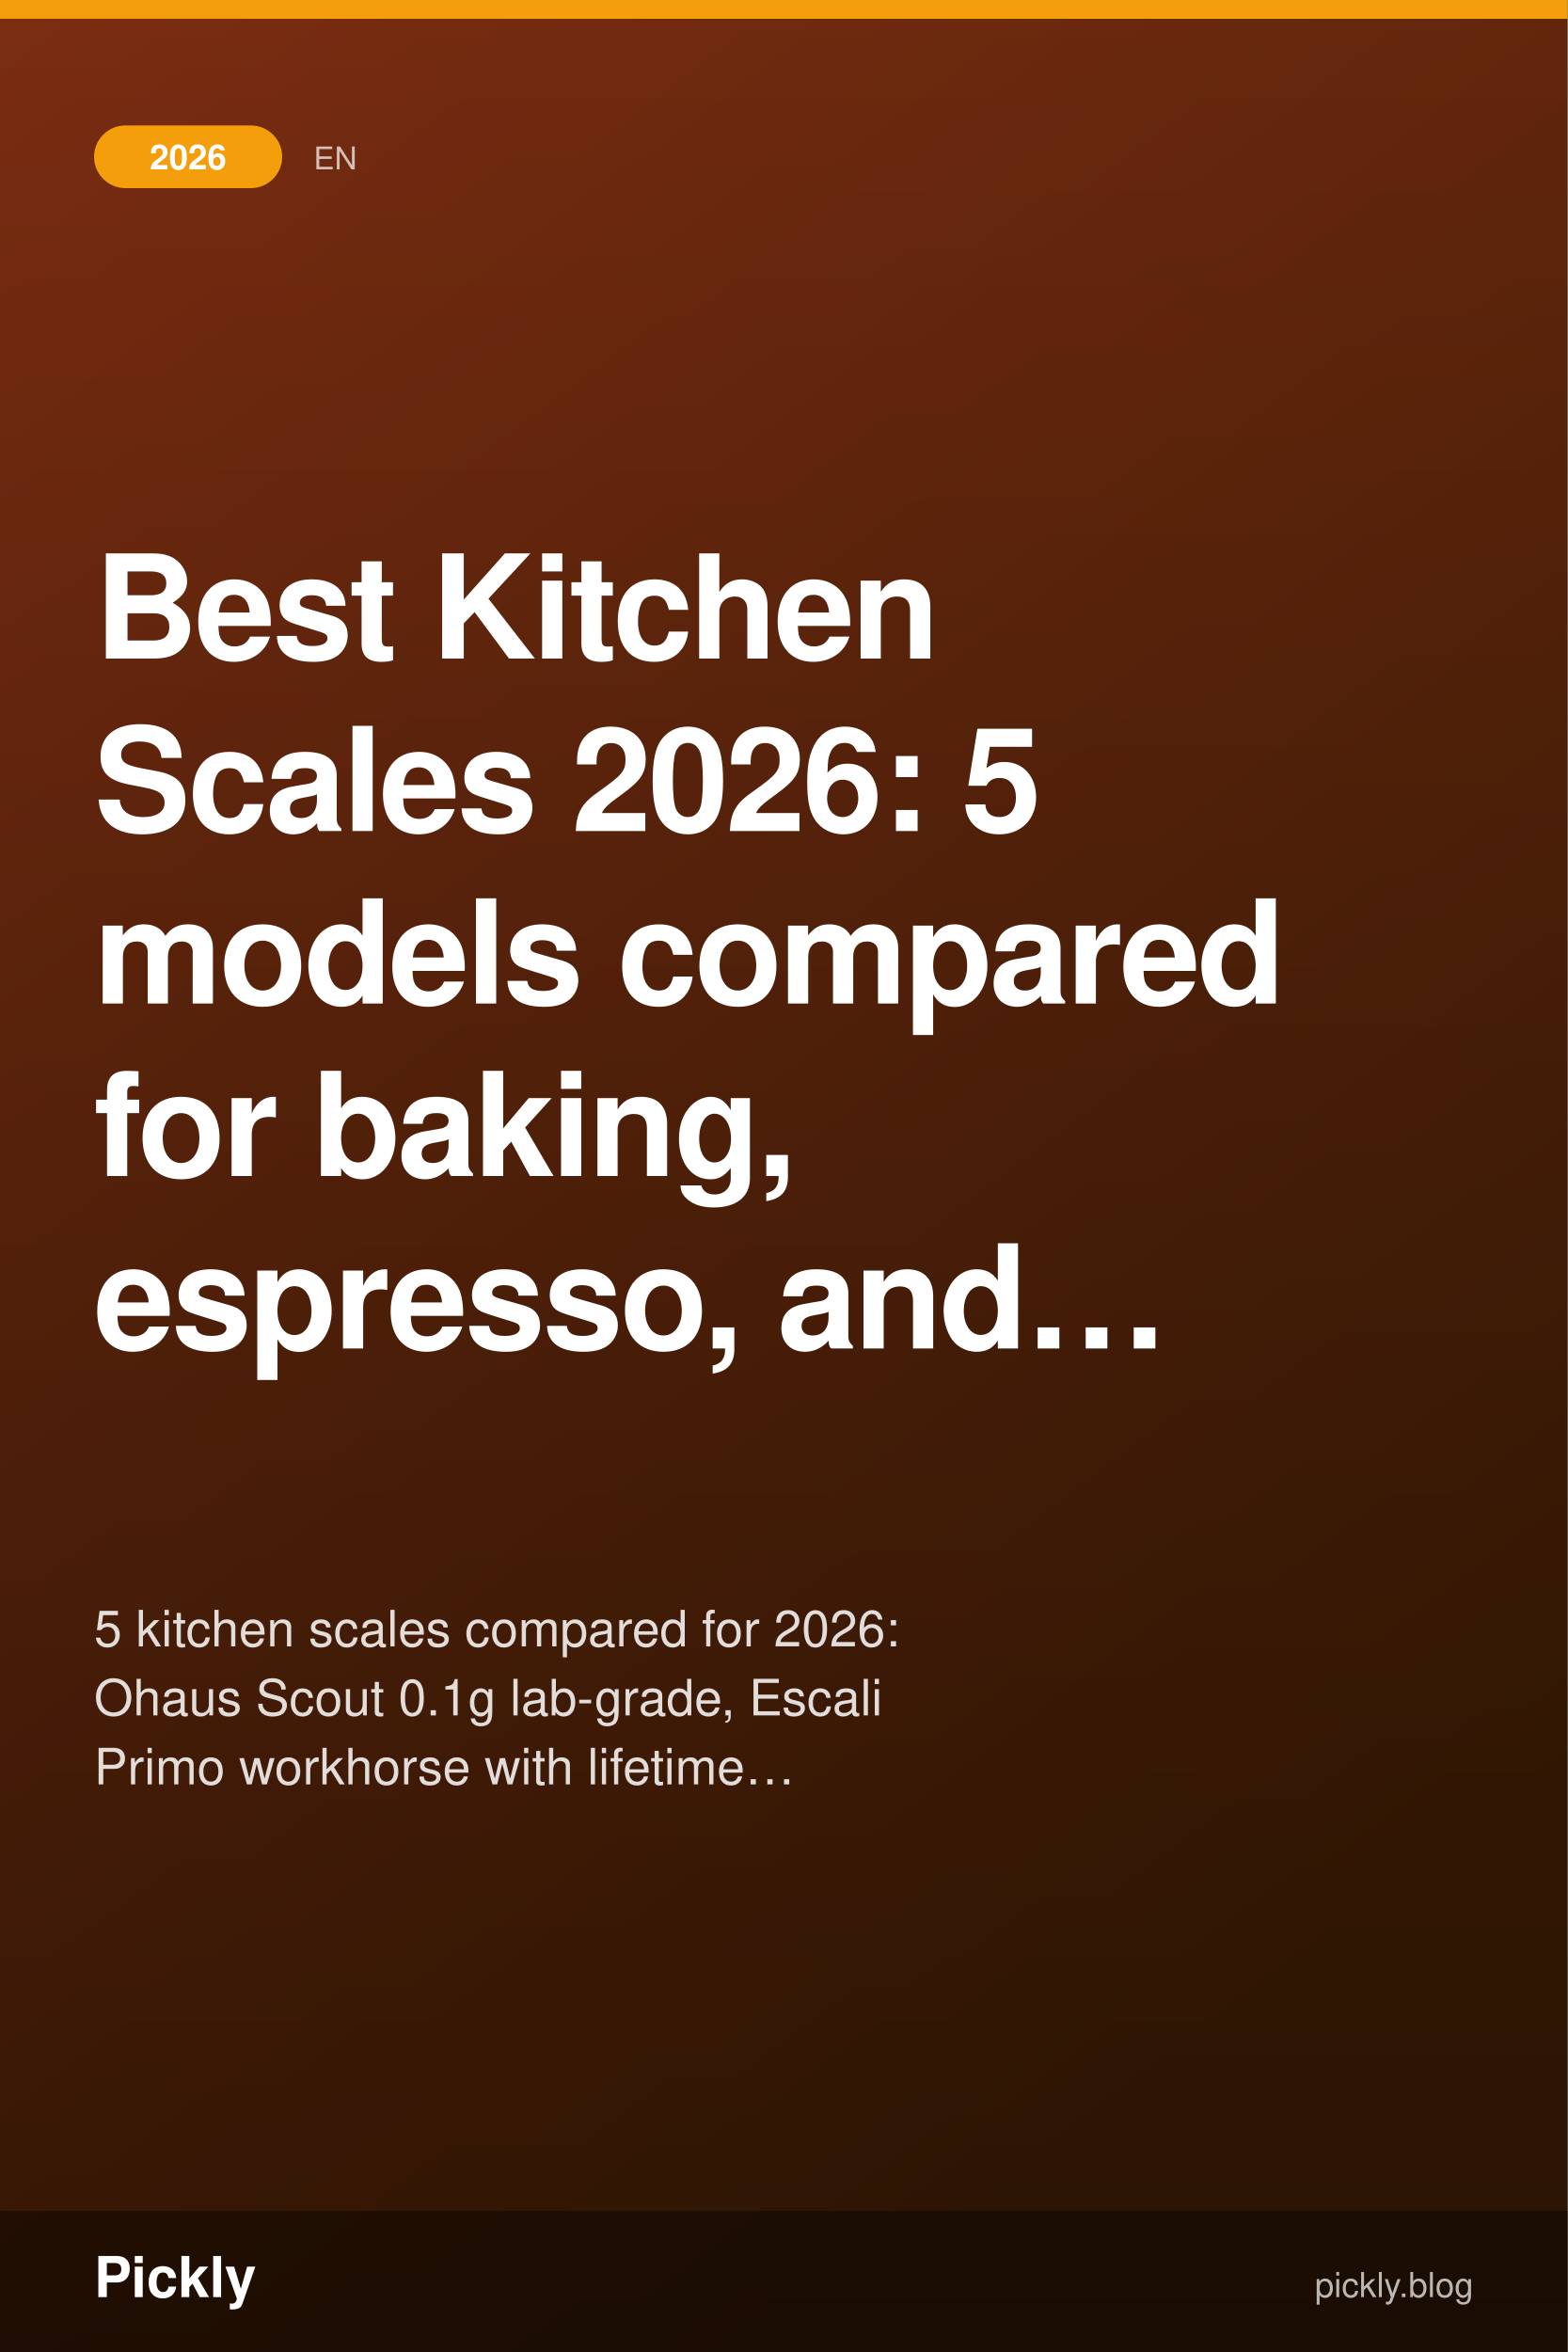
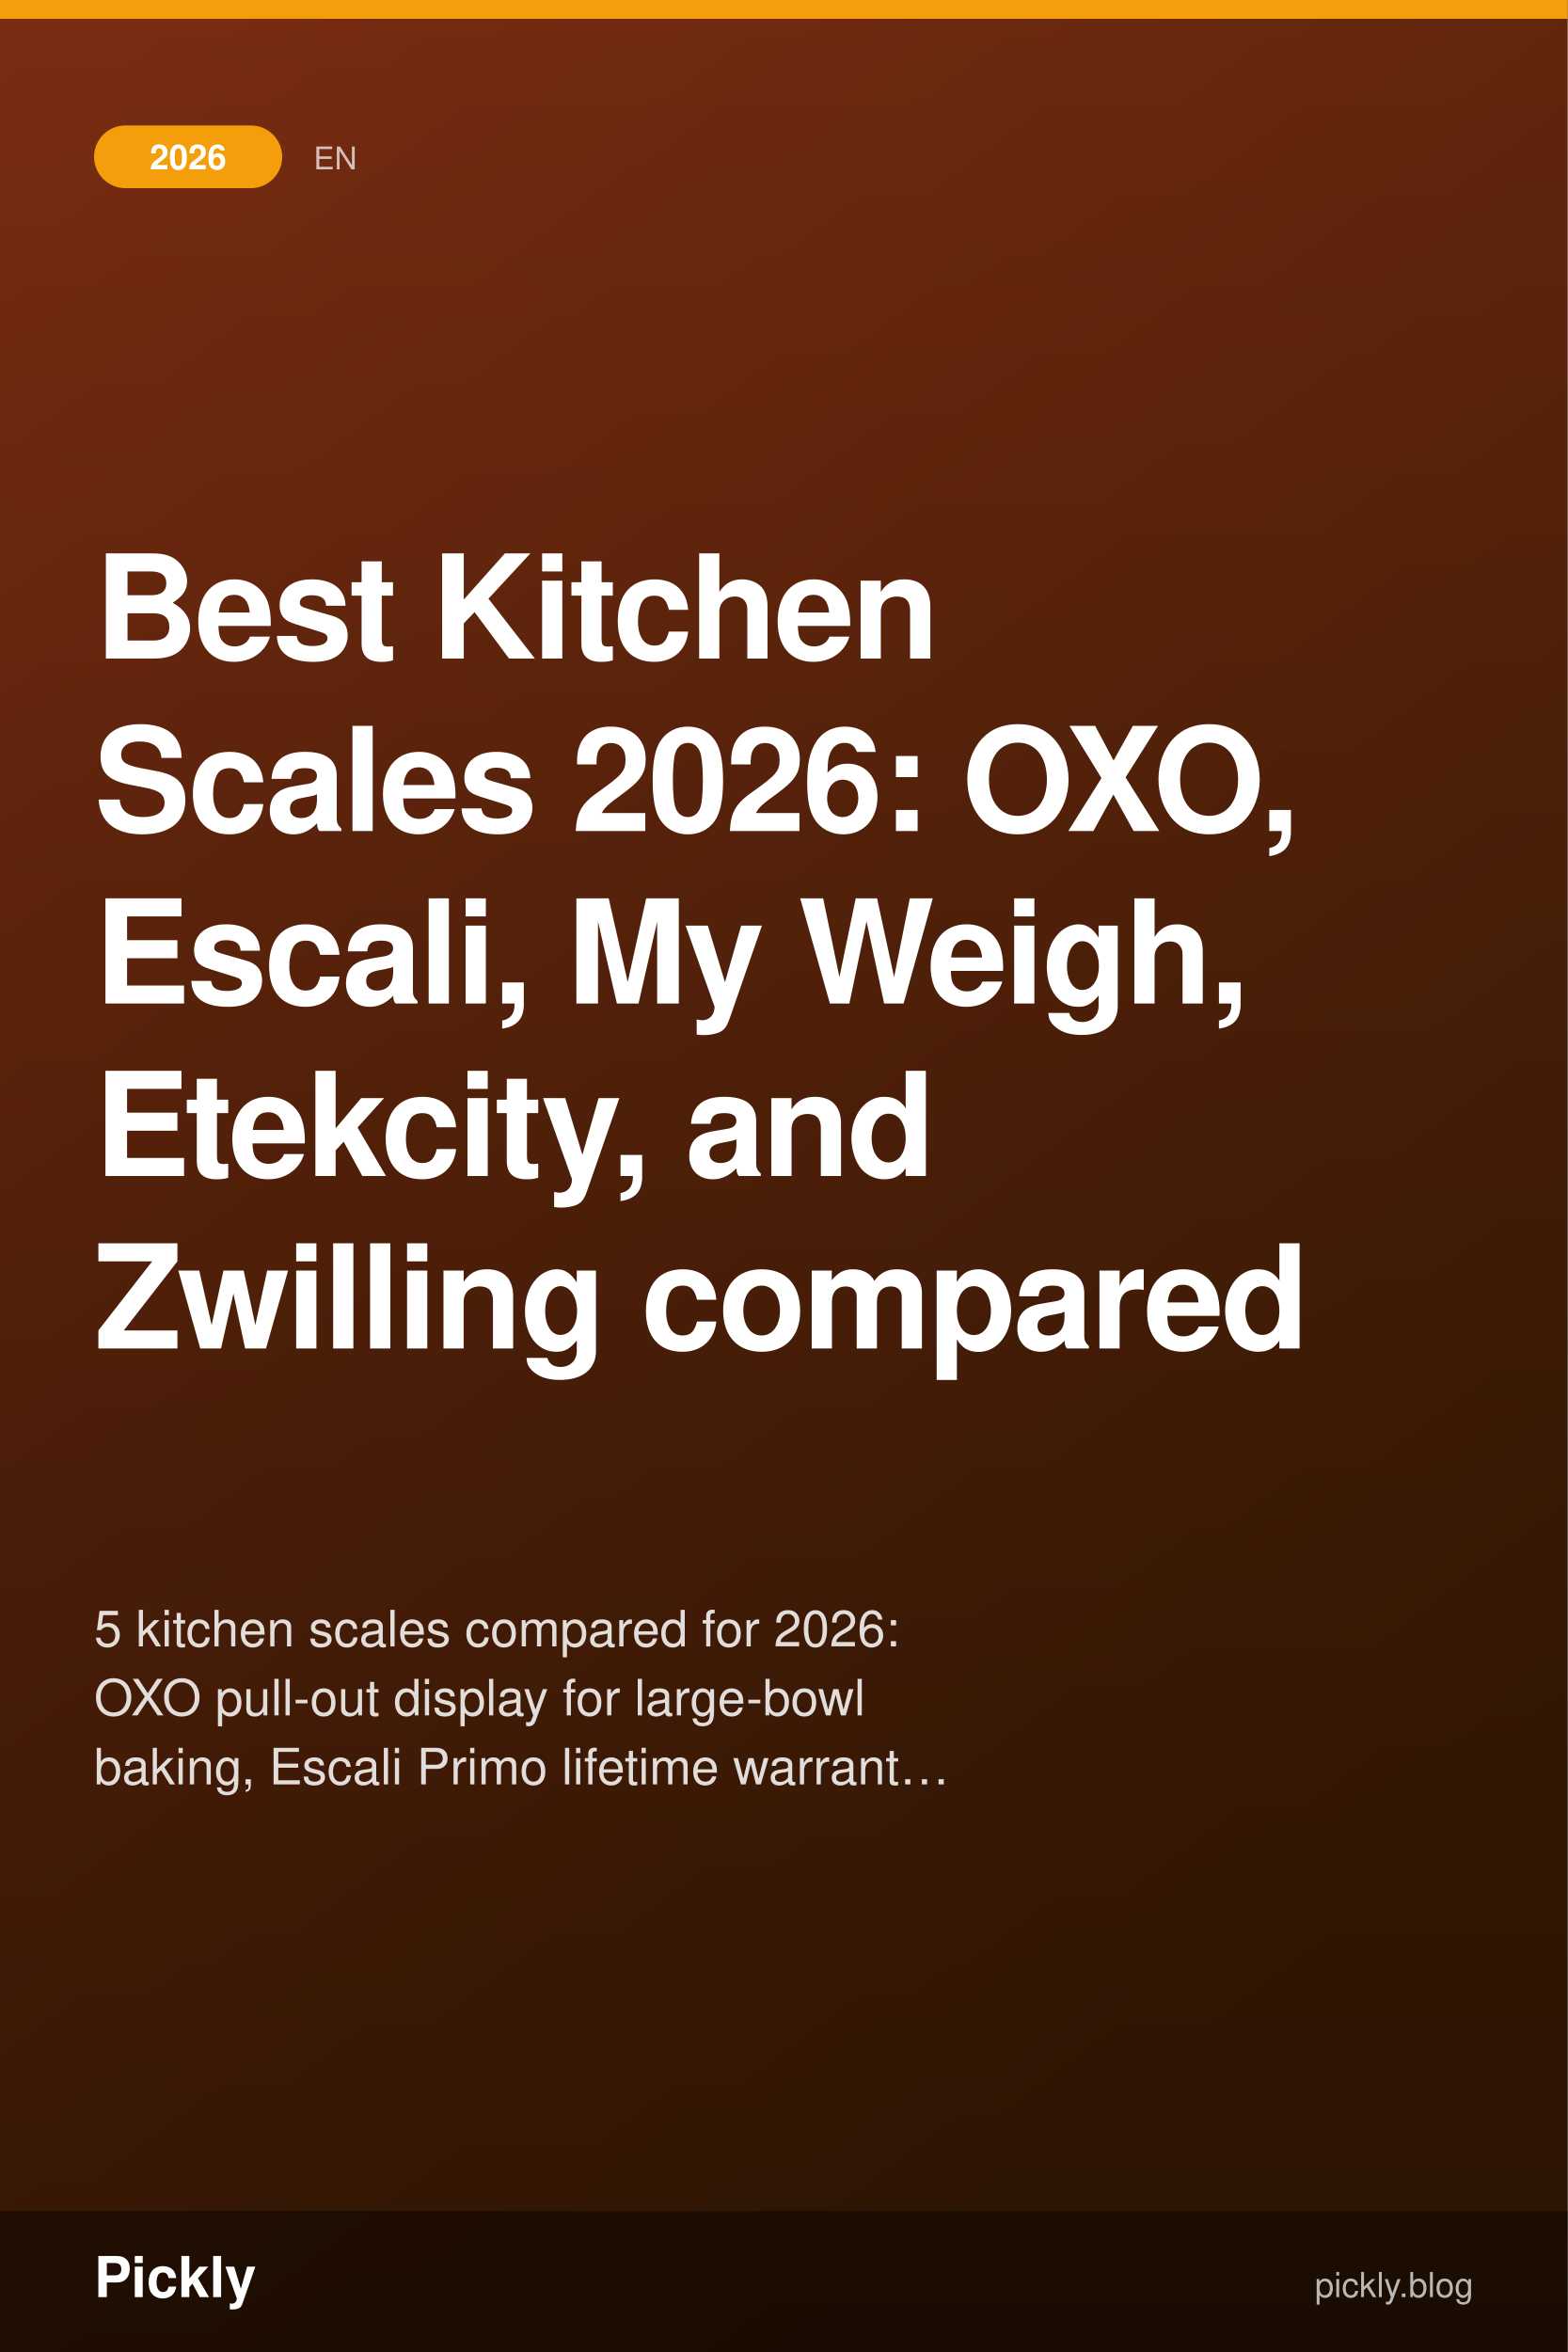
<svg xmlns="http://www.w3.org/2000/svg" width="1000" height="1500" viewBox="0 0 1000 1500">
  <defs>
    <linearGradient id="bg" x1="0" y1="0" x2="0.5" y2="1">
      <stop offset="0" stop-color="#7c2d12" />
      <stop offset="1" stop-color="#3f1d04" />
    </linearGradient>
    <linearGradient id="overlay" x1="0" y1="0" x2="0" y2="1">
      <stop offset="0" stop-color="rgba(0,0,0,0)" />
      <stop offset="1" stop-color="rgba(0,0,0,0.3)" />
    </linearGradient>
  </defs>
  <rect width="1000" height="1500" fill="url(#bg)" />
  <rect width="1000" height="1500" fill="url(#overlay)" />
  <rect x="0" y="0" width="1000" height="12" fill="#f59e0b" />
  <rect x="60" y="80" width="120" height="40" rx="20" fill="#f59e0b" />
  <text x="120" y="108" font-family="'Helvetica Neue', Helvetica, Arial, 'Hiragino Sans GB', 'Hiragino Sans', 'PingFang SC', 'PingFang TC', 'Apple SD Gothic Neo', 'Kohinoor Devanagari', 'Devanagari Sangam MN', 'Geeza Pro', 'SF Arabic', Thonburi, 'Sukhumvit Set', 'Arial Unicode MS', sans-serif" font-size="22" fill="#ffffff" font-weight="700" text-anchor="middle">2026</text>
  <text x="200" y="108" font-family="'Helvetica Neue', Helvetica, Arial, 'Hiragino Sans GB', 'Hiragino Sans', 'PingFang SC', 'PingFang TC', 'Apple SD Gothic Neo', 'Kohinoor Devanagari', 'Devanagari Sangam MN', 'Geeza Pro', 'SF Arabic', Thonburi, 'Sukhumvit Set', 'Arial Unicode MS', sans-serif" font-size="20" fill="rgba(255,255,255,0.7)" font-weight="500">EN</text>
  <text x="60" y="420" font-family="'Helvetica Neue', Helvetica, Arial, 'Hiragino Sans GB', 'Hiragino Sans', 'PingFang SC', 'PingFang TC', 'Apple SD Gothic Neo', 'Kohinoor Devanagari', 'Devanagari Sangam MN', 'Geeza Pro', 'SF Arabic', Thonburi, 'Sukhumvit Set', 'Arial Unicode MS', sans-serif" font-size="92" fill="#ffffff" font-weight="900" letter-spacing="-2" text-anchor="start">Best Kitchen</text>
-   <text x="60" y="530" font-family="'Helvetica Neue', Helvetica, Arial, 'Hiragino Sans GB', 'Hiragino Sans', 'PingFang SC', 'PingFang TC', 'Apple SD Gothic Neo', 'Kohinoor Devanagari', 'Devanagari Sangam MN', 'Geeza Pro', 'SF Arabic', Thonburi, 'Sukhumvit Set', 'Arial Unicode MS', sans-serif" font-size="92" fill="#ffffff" font-weight="900" letter-spacing="-2" text-anchor="start">Scales 2026: 5</text>
-   <text x="60" y="640" font-family="'Helvetica Neue', Helvetica, Arial, 'Hiragino Sans GB', 'Hiragino Sans', 'PingFang SC', 'PingFang TC', 'Apple SD Gothic Neo', 'Kohinoor Devanagari', 'Devanagari Sangam MN', 'Geeza Pro', 'SF Arabic', Thonburi, 'Sukhumvit Set', 'Arial Unicode MS', sans-serif" font-size="92" fill="#ffffff" font-weight="900" letter-spacing="-2" text-anchor="start">models compared</text>
-   <text x="60" y="750" font-family="'Helvetica Neue', Helvetica, Arial, 'Hiragino Sans GB', 'Hiragino Sans', 'PingFang SC', 'PingFang TC', 'Apple SD Gothic Neo', 'Kohinoor Devanagari', 'Devanagari Sangam MN', 'Geeza Pro', 'SF Arabic', Thonburi, 'Sukhumvit Set', 'Arial Unicode MS', sans-serif" font-size="92" fill="#ffffff" font-weight="900" letter-spacing="-2" text-anchor="start">for baking,</text>
-   <text x="60" y="860" font-family="'Helvetica Neue', Helvetica, Arial, 'Hiragino Sans GB', 'Hiragino Sans', 'PingFang SC', 'PingFang TC', 'Apple SD Gothic Neo', 'Kohinoor Devanagari', 'Devanagari Sangam MN', 'Geeza Pro', 'SF Arabic', Thonburi, 'Sukhumvit Set', 'Arial Unicode MS', sans-serif" font-size="92" fill="#ffffff" font-weight="900" letter-spacing="-2" text-anchor="start">espresso, and…</text>
+   <text x="60" y="530" font-family="'Helvetica Neue', Helvetica, Arial, 'Hiragino Sans GB', 'Hiragino Sans', 'PingFang SC', 'PingFang TC', 'Apple SD Gothic Neo', 'Kohinoor Devanagari', 'Devanagari Sangam MN', 'Geeza Pro', 'SF Arabic', Thonburi, 'Sukhumvit Set', 'Arial Unicode MS', sans-serif" font-size="92" fill="#ffffff" font-weight="900" letter-spacing="-2" text-anchor="start">Scales 2026: OXO,</text>
+   <text x="60" y="640" font-family="'Helvetica Neue', Helvetica, Arial, 'Hiragino Sans GB', 'Hiragino Sans', 'PingFang SC', 'PingFang TC', 'Apple SD Gothic Neo', 'Kohinoor Devanagari', 'Devanagari Sangam MN', 'Geeza Pro', 'SF Arabic', Thonburi, 'Sukhumvit Set', 'Arial Unicode MS', sans-serif" font-size="92" fill="#ffffff" font-weight="900" letter-spacing="-2" text-anchor="start">Escali, My Weigh,</text>
+   <text x="60" y="750" font-family="'Helvetica Neue', Helvetica, Arial, 'Hiragino Sans GB', 'Hiragino Sans', 'PingFang SC', 'PingFang TC', 'Apple SD Gothic Neo', 'Kohinoor Devanagari', 'Devanagari Sangam MN', 'Geeza Pro', 'SF Arabic', Thonburi, 'Sukhumvit Set', 'Arial Unicode MS', sans-serif" font-size="92" fill="#ffffff" font-weight="900" letter-spacing="-2" text-anchor="start">Etekcity, and</text>
+   <text x="60" y="860" font-family="'Helvetica Neue', Helvetica, Arial, 'Hiragino Sans GB', 'Hiragino Sans', 'PingFang SC', 'PingFang TC', 'Apple SD Gothic Neo', 'Kohinoor Devanagari', 'Devanagari Sangam MN', 'Geeza Pro', 'SF Arabic', Thonburi, 'Sukhumvit Set', 'Arial Unicode MS', sans-serif" font-size="92" fill="#ffffff" font-weight="900" letter-spacing="-2" text-anchor="start">Zwilling compared</text>
  <text x="60" y="1050" font-family="'Helvetica Neue', Helvetica, Arial, 'Hiragino Sans GB', 'Hiragino Sans', 'PingFang SC', 'PingFang TC', 'Apple SD Gothic Neo', 'Kohinoor Devanagari', 'Devanagari Sangam MN', 'Geeza Pro', 'SF Arabic', Thonburi, 'Sukhumvit Set', 'Arial Unicode MS', sans-serif" font-size="32" fill="rgba(255,255,255,0.85)" font-weight="400" text-anchor="start">5 kitchen scales compared for 2026:</text>
-   <text x="60" y="1094" font-family="'Helvetica Neue', Helvetica, Arial, 'Hiragino Sans GB', 'Hiragino Sans', 'PingFang SC', 'PingFang TC', 'Apple SD Gothic Neo', 'Kohinoor Devanagari', 'Devanagari Sangam MN', 'Geeza Pro', 'SF Arabic', Thonburi, 'Sukhumvit Set', 'Arial Unicode MS', sans-serif" font-size="32" fill="rgba(255,255,255,0.85)" font-weight="400" text-anchor="start">Ohaus Scout 0.1g lab-grade, Escali</text>
-   <text x="60" y="1138" font-family="'Helvetica Neue', Helvetica, Arial, 'Hiragino Sans GB', 'Hiragino Sans', 'PingFang SC', 'PingFang TC', 'Apple SD Gothic Neo', 'Kohinoor Devanagari', 'Devanagari Sangam MN', 'Geeza Pro', 'SF Arabic', Thonburi, 'Sukhumvit Set', 'Arial Unicode MS', sans-serif" font-size="32" fill="rgba(255,255,255,0.85)" font-weight="400" text-anchor="start">Primo workhorse with lifetime…</text>
+   <text x="60" y="1094" font-family="'Helvetica Neue', Helvetica, Arial, 'Hiragino Sans GB', 'Hiragino Sans', 'PingFang SC', 'PingFang TC', 'Apple SD Gothic Neo', 'Kohinoor Devanagari', 'Devanagari Sangam MN', 'Geeza Pro', 'SF Arabic', Thonburi, 'Sukhumvit Set', 'Arial Unicode MS', sans-serif" font-size="32" fill="rgba(255,255,255,0.85)" font-weight="400" text-anchor="start">OXO pull-out display for large-bowl</text>
+   <text x="60" y="1138" font-family="'Helvetica Neue', Helvetica, Arial, 'Hiragino Sans GB', 'Hiragino Sans', 'PingFang SC', 'PingFang TC', 'Apple SD Gothic Neo', 'Kohinoor Devanagari', 'Devanagari Sangam MN', 'Geeza Pro', 'SF Arabic', Thonburi, 'Sukhumvit Set', 'Arial Unicode MS', sans-serif" font-size="32" fill="rgba(255,255,255,0.85)" font-weight="400" text-anchor="start">baking, Escali Primo lifetime warrant…</text>
  <rect x="0" y="1410" width="1000" height="90" fill="rgba(0,0,0,0.4)" />
  <text x="60" y="1465" font-family="'Helvetica Neue', Helvetica, Arial, 'Hiragino Sans GB', 'Hiragino Sans', 'PingFang SC', 'PingFang TC', 'Apple SD Gothic Neo', 'Kohinoor Devanagari', 'Devanagari Sangam MN', 'Geeza Pro', 'SF Arabic', Thonburi, 'Sukhumvit Set', 'Arial Unicode MS', sans-serif" font-size="36" fill="#ffffff" font-weight="800">Pickly</text>
  <text x="940" y="1465" font-family="'Helvetica Neue', Helvetica, Arial, 'Hiragino Sans GB', 'Hiragino Sans', 'PingFang SC', 'PingFang TC', 'Apple SD Gothic Neo', 'Kohinoor Devanagari', 'Devanagari Sangam MN', 'Geeza Pro', 'SF Arabic', Thonburi, 'Sukhumvit Set', 'Arial Unicode MS', sans-serif" font-size="22" fill="rgba(255,255,255,0.7)" font-weight="500" text-anchor="end">pickly.blog</text>
</svg>
